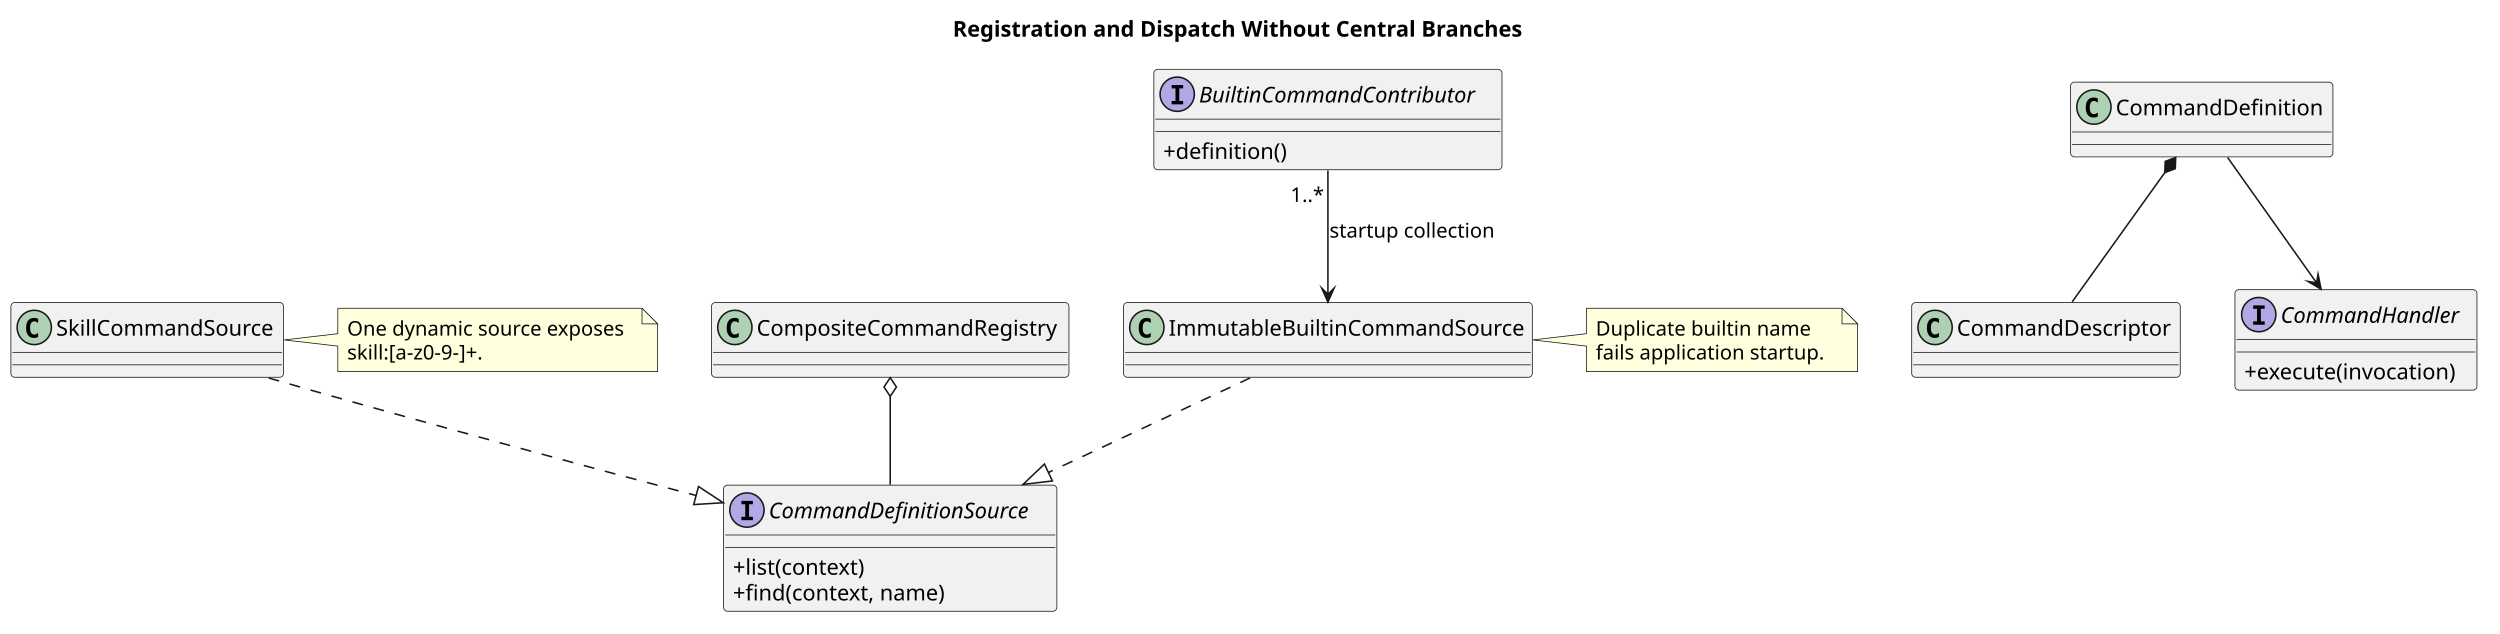
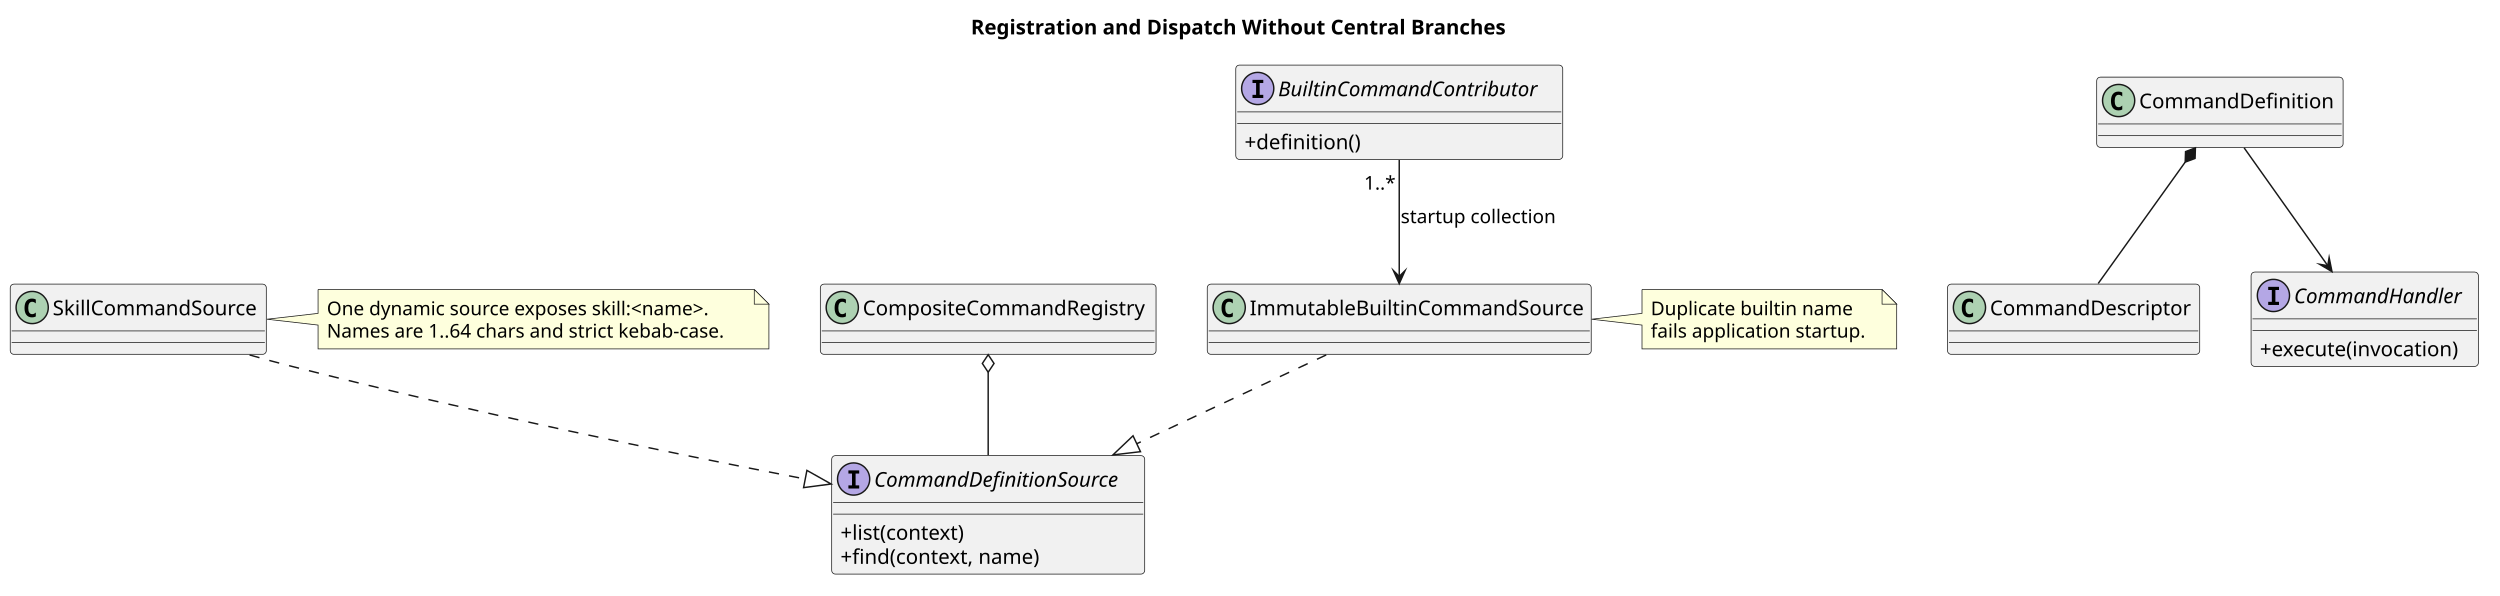
- <svg xmlns="http://www.w3.org/2000/svg" contentStyleType="text/css" data-diagram-type="CLASS" height="407px" preserveAspectRatio="none" style="width:1605px;height:407px;background:#FFFFFF;" version="1.1" viewBox="0 0 1605 407" width="1605px" zoomAndPan="magnify">
+ <svg xmlns="http://www.w3.org/2000/svg" contentStyleType="text/css" data-diagram-type="CLASS" height="407px" preserveAspectRatio="none" style="width:1709px;height:407px;background:#FFFFFF;" version="1.1" viewBox="0 0 1709 407" width="1709px" zoomAndPan="magnify">
  <defs />
  <g>
    <g class="title" data-source-line="35">
-       <text fill="#000000" font-family="sans-serif" font-size="14" font-weight="700" lengthAdjust="spacing" textLength="374.815" x="611.698" y="23.535">Registration and Dispatch Without Central Branches</text>
+       <text fill="#000000" font-family="sans-serif" font-size="14" font-weight="700" lengthAdjust="spacing" textLength="374.815" x="663.698" y="23.535">Registration and Dispatch Without Central Branches</text>
    </g>
    <g class="entity" data-qualified-name="CommandDefinitionSource" data-source-line="44" id="ent0001">
-       <rect fill="#F1F1F1" height="80.977" rx="2.5" ry="2.5" style="stroke:#181818;stroke-width:0.5;" width="213.973" x="464.54" y="311.458" />
-       <ellipse cx="479.54" cy="327.458" fill="#B4A7E5" rx="11" ry="11" style="stroke:#181818;stroke-width:1;" />
-       <path d="M475.968,323.723 L475.968,321.565 L483.347,321.565 L483.347,323.723 L480.882,323.723 L480.882,331.8 L483.347,331.8 L483.347,333.958 L475.968,333.958 L475.968,331.8 L478.433,331.8 L478.433,323.723 Z " fill="#000000" />
-       <text fill="#000000" font-family="sans-serif" font-size="14" font-style="italic" lengthAdjust="spacing" textLength="181.973" x="493.54" y="332.749">CommandDefinitionSource</text>
-       <line style="stroke:#181818;stroke-width:0.5;" x1="465.54" x2="677.513" y1="343.458" y2="343.458" />
-       <line style="stroke:#181818;stroke-width:0.5;" x1="465.54" x2="677.513" y1="351.458" y2="351.458" />
-       <text fill="#000000" font-family="sans-serif" font-size="14" lengthAdjust="spacing" textLength="92.019" x="470.54" y="368.993">+list(context)</text>
-       <text fill="#000000" font-family="sans-serif" font-size="14" lengthAdjust="spacing" textLength="144.395" x="470.54" y="385.482">+find(context, name)</text>
+       <rect fill="#F1F1F1" height="80.977" rx="2.5" ry="2.5" style="stroke:#181818;stroke-width:0.5;" width="213.973" x="568.54" y="311.458" />
+       <ellipse cx="583.54" cy="327.458" fill="#B4A7E5" rx="11" ry="11" style="stroke:#181818;stroke-width:1;" />
+       <path d="M579.968,323.723 L579.968,321.565 L587.347,321.565 L587.347,323.723 L584.882,323.723 L584.882,331.8 L587.347,331.8 L587.347,333.958 L579.968,333.958 L579.968,331.8 L582.433,331.8 L582.433,323.723 Z " fill="#000000" />
+       <text fill="#000000" font-family="sans-serif" font-size="14" font-style="italic" lengthAdjust="spacing" textLength="181.973" x="597.54" y="332.749">CommandDefinitionSource</text>
+       <line style="stroke:#181818;stroke-width:0.5;" x1="569.54" x2="781.513" y1="343.458" y2="343.458" />
+       <line style="stroke:#181818;stroke-width:0.5;" x1="569.54" x2="781.513" y1="351.458" y2="351.458" />
+       <text fill="#000000" font-family="sans-serif" font-size="14" lengthAdjust="spacing" textLength="92.019" x="574.54" y="368.993">+list(context)</text>
+       <text fill="#000000" font-family="sans-serif" font-size="14" lengthAdjust="spacing" textLength="144.395" x="574.54" y="385.482">+find(context, name)</text>
    </g>
    <g class="entity" data-qualified-name="BuiltinCommandContributor" data-source-line="48" id="ent0002">
-       <rect fill="#F1F1F1" height="64.488" rx="2.5" ry="2.5" style="stroke:#181818;stroke-width:0.5;" width="223.516" x="740.77" y="44.488" />
-       <ellipse cx="755.77" cy="60.488" fill="#B4A7E5" rx="11" ry="11" style="stroke:#181818;stroke-width:1;" />
-       <path d="M752.198,56.753 L752.198,54.595 L759.577,54.595 L759.577,56.753 L757.112,56.753 L757.112,64.83 L759.577,64.83 L759.577,66.988 L752.198,66.988 L752.198,64.83 L754.663,64.83 L754.663,56.753 Z " fill="#000000" />
-       <text fill="#000000" font-family="sans-serif" font-size="14" font-style="italic" lengthAdjust="spacing" textLength="191.516" x="769.77" y="65.779">BuiltinCommandContributor</text>
-       <line style="stroke:#181818;stroke-width:0.5;" x1="741.77" x2="963.286" y1="76.488" y2="76.488" />
-       <line style="stroke:#181818;stroke-width:0.5;" x1="741.77" x2="963.286" y1="84.488" y2="84.488" />
-       <text fill="#000000" font-family="sans-serif" font-size="14" lengthAdjust="spacing" textLength="85.347" x="746.77" y="102.023">+definition()</text>
+       <rect fill="#F1F1F1" height="64.488" rx="2.5" ry="2.5" style="stroke:#181818;stroke-width:0.5;" width="223.516" x="844.77" y="44.488" />
+       <ellipse cx="859.77" cy="60.488" fill="#B4A7E5" rx="11" ry="11" style="stroke:#181818;stroke-width:1;" />
+       <path d="M856.198,56.753 L856.198,54.595 L863.577,54.595 L863.577,56.753 L861.112,56.753 L861.112,64.83 L863.577,64.83 L863.577,66.988 L856.198,66.988 L856.198,64.83 L858.663,64.83 L858.663,56.753 Z " fill="#000000" />
+       <text fill="#000000" font-family="sans-serif" font-size="14" font-style="italic" lengthAdjust="spacing" textLength="191.516" x="873.77" y="65.779">BuiltinCommandContributor</text>
+       <line style="stroke:#181818;stroke-width:0.5;" x1="845.77" x2="1067.286" y1="76.488" y2="76.488" />
+       <line style="stroke:#181818;stroke-width:0.5;" x1="845.77" x2="1067.286" y1="84.488" y2="84.488" />
+       <text fill="#000000" font-family="sans-serif" font-size="14" lengthAdjust="spacing" textLength="85.347" x="850.77" y="102.023">+definition()</text>
    </g>
    <g class="entity" data-qualified-name="ImmutableBuiltinCommandSource" data-source-line="51" id="ent0003">
-       <rect fill="#F1F1F1" height="48" rx="2.5" ry="2.5" style="stroke:#181818;stroke-width:0.5;" width="262.481" x="721.28" y="194.218" />
-       <ellipse cx="736.28" cy="210.218" fill="#ADD1B2" rx="11" ry="11" style="stroke:#181818;stroke-width:1;" />
-       <path d="M738.753,216.361 Q738.172,216.66 737.533,216.81 Q736.894,216.959 736.188,216.959 Q733.681,216.959 732.361,215.307 Q731.042,213.655 731.042,210.534 Q731.042,207.405 732.361,205.753 Q733.681,204.101 736.188,204.101 Q736.894,204.101 737.541,204.25 Q738.189,204.4 738.753,204.699 L738.753,207.421 Q738.122,206.84 737.529,206.571 Q736.935,206.301 736.304,206.301 Q734.96,206.301 734.275,207.368 Q733.59,208.434 733.59,210.534 Q733.59,212.626 734.275,213.693 Q734.96,214.759 736.304,214.759 Q736.935,214.759 737.529,214.489 Q738.122,214.22 738.753,213.639 Z " fill="#000000" />
-       <text fill="#000000" font-family="sans-serif" font-size="14" lengthAdjust="spacing" textLength="230.481" x="750.28" y="215.509">ImmutableBuiltinCommandSource</text>
-       <line style="stroke:#181818;stroke-width:0.5;" x1="722.28" x2="982.76" y1="226.218" y2="226.218" />
-       <line style="stroke:#181818;stroke-width:0.5;" x1="722.28" x2="982.76" y1="234.218" y2="234.218" />
+       <rect fill="#F1F1F1" height="48" rx="2.5" ry="2.5" style="stroke:#181818;stroke-width:0.5;" width="262.481" x="825.28" y="194.218" />
+       <ellipse cx="840.28" cy="210.218" fill="#ADD1B2" rx="11" ry="11" style="stroke:#181818;stroke-width:1;" />
+       <path d="M842.753,216.361 Q842.172,216.66 841.533,216.81 Q840.894,216.959 840.188,216.959 Q837.681,216.959 836.361,215.307 Q835.042,213.655 835.042,210.534 Q835.042,207.405 836.361,205.753 Q837.681,204.101 840.188,204.101 Q840.894,204.101 841.541,204.25 Q842.189,204.4 842.753,204.699 L842.753,207.421 Q842.122,206.84 841.529,206.571 Q840.935,206.301 840.304,206.301 Q838.96,206.301 838.275,207.368 Q837.59,208.434 837.59,210.534 Q837.59,212.626 838.275,213.693 Q838.96,214.759 840.304,214.759 Q840.935,214.759 841.529,214.489 Q842.122,214.22 842.753,213.639 Z " fill="#000000" />
+       <text fill="#000000" font-family="sans-serif" font-size="14" lengthAdjust="spacing" textLength="230.481" x="854.28" y="215.509">ImmutableBuiltinCommandSource</text>
+       <line style="stroke:#181818;stroke-width:0.5;" x1="826.28" x2="1086.761" y1="226.218" y2="226.218" />
+       <line style="stroke:#181818;stroke-width:0.5;" x1="826.28" x2="1086.761" y1="234.218" y2="234.218" />
    </g>
    <g class="entity" data-qualified-name="SkillCommandSource" data-source-line="52" id="ent0004">
      <rect fill="#F1F1F1" height="48" rx="2.5" ry="2.5" style="stroke:#181818;stroke-width:0.5;" width="175.049" x="7" y="194.218" />
      <ellipse cx="22" cy="210.218" fill="#ADD1B2" rx="11" ry="11" style="stroke:#181818;stroke-width:1;" />
      <path d="M24.473,216.361 Q23.892,216.66 23.253,216.81 Q22.614,216.959 21.908,216.959 Q19.401,216.959 18.081,215.307 Q16.762,213.655 16.762,210.534 Q16.762,207.405 18.081,205.753 Q19.401,204.101 21.908,204.101 Q22.614,204.101 23.261,204.25 Q23.909,204.4 24.473,204.699 L24.473,207.421 Q23.842,206.84 23.249,206.571 Q22.655,206.301 22.024,206.301 Q20.68,206.301 19.995,207.368 Q19.31,208.434 19.31,210.534 Q19.31,212.626 19.995,213.693 Q20.68,214.759 22.024,214.759 Q22.655,214.759 23.249,214.489 Q23.842,214.22 24.473,213.639 Z " fill="#000000" />
      <text fill="#000000" font-family="sans-serif" font-size="14" lengthAdjust="spacing" textLength="143.049" x="36" y="215.509">SkillCommandSource</text>
      <line style="stroke:#181818;stroke-width:0.5;" x1="8" x2="181.049" y1="226.218" y2="226.218" />
      <line style="stroke:#181818;stroke-width:0.5;" x1="8" x2="181.049" y1="234.218" y2="234.218" />
    </g>
    <g class="entity" data-qualified-name="CompositeCommandRegistry" data-source-line="53" id="ent0005">
-       <rect fill="#F1F1F1" height="48" rx="2.5" ry="2.5" style="stroke:#181818;stroke-width:0.5;" width="229.49" x="456.78" y="194.218" />
-       <ellipse cx="471.78" cy="210.218" fill="#ADD1B2" rx="11" ry="11" style="stroke:#181818;stroke-width:1;" />
-       <path d="M474.253,216.361 Q473.672,216.66 473.033,216.81 Q472.394,216.959 471.688,216.959 Q469.181,216.959 467.861,215.307 Q466.542,213.655 466.542,210.534 Q466.542,207.405 467.861,205.753 Q469.181,204.101 471.688,204.101 Q472.394,204.101 473.041,204.25 Q473.689,204.4 474.253,204.699 L474.253,207.421 Q473.622,206.84 473.029,206.571 Q472.435,206.301 471.804,206.301 Q470.46,206.301 469.775,207.368 Q469.09,208.434 469.09,210.534 Q469.09,212.626 469.775,213.693 Q470.46,214.759 471.804,214.759 Q472.435,214.759 473.029,214.489 Q473.622,214.22 474.253,213.639 Z " fill="#000000" />
-       <text fill="#000000" font-family="sans-serif" font-size="14" lengthAdjust="spacing" textLength="197.49" x="485.78" y="215.509">CompositeCommandRegistry</text>
-       <line style="stroke:#181818;stroke-width:0.5;" x1="457.78" x2="685.27" y1="226.218" y2="226.218" />
-       <line style="stroke:#181818;stroke-width:0.5;" x1="457.78" x2="685.27" y1="234.218" y2="234.218" />
+       <rect fill="#F1F1F1" height="48" rx="2.5" ry="2.5" style="stroke:#181818;stroke-width:0.5;" width="229.49" x="560.78" y="194.218" />
+       <ellipse cx="575.78" cy="210.218" fill="#ADD1B2" rx="11" ry="11" style="stroke:#181818;stroke-width:1;" />
+       <path d="M578.253,216.361 Q577.672,216.66 577.033,216.81 Q576.394,216.959 575.688,216.959 Q573.181,216.959 571.861,215.307 Q570.542,213.655 570.542,210.534 Q570.542,207.405 571.861,205.753 Q573.181,204.101 575.688,204.101 Q576.394,204.101 577.041,204.25 Q577.689,204.4 578.253,204.699 L578.253,207.421 Q577.622,206.84 577.029,206.571 Q576.435,206.301 575.804,206.301 Q574.46,206.301 573.775,207.368 Q573.09,208.434 573.09,210.534 Q573.09,212.626 573.775,213.693 Q574.46,214.759 575.804,214.759 Q576.435,214.759 577.029,214.489 Q577.622,214.22 578.253,213.639 Z " fill="#000000" />
+       <text fill="#000000" font-family="sans-serif" font-size="14" lengthAdjust="spacing" textLength="197.49" x="589.78" y="215.509">CompositeCommandRegistry</text>
+       <line style="stroke:#181818;stroke-width:0.5;" x1="561.78" x2="789.27" y1="226.218" y2="226.218" />
+       <line style="stroke:#181818;stroke-width:0.5;" x1="561.78" x2="789.27" y1="234.218" y2="234.218" />
    </g>
    <g class="entity" data-qualified-name="CommandDefinition" data-source-line="54" id="ent0006">
-       <rect fill="#F1F1F1" height="48" rx="2.5" ry="2.5" style="stroke:#181818;stroke-width:0.5;" width="168.445" x="1329.3" y="52.728" />
-       <ellipse cx="1344.3" cy="68.728" fill="#ADD1B2" rx="11" ry="11" style="stroke:#181818;stroke-width:1;" />
-       <path d="M1346.773,74.871 Q1346.192,75.17 1345.553,75.32 Q1344.914,75.469 1344.208,75.469 Q1341.701,75.469 1340.381,73.817 Q1339.062,72.165 1339.062,69.044 Q1339.062,65.915 1340.381,64.263 Q1341.701,62.611 1344.208,62.611 Q1344.914,62.611 1345.561,62.761 Q1346.209,62.91 1346.773,63.209 L1346.773,65.931 Q1346.142,65.35 1345.549,65.081 Q1344.955,64.811 1344.324,64.811 Q1342.98,64.811 1342.295,65.877 Q1341.61,66.944 1341.61,69.044 Q1341.61,71.136 1342.295,72.203 Q1342.98,73.269 1344.324,73.269 Q1344.955,73.269 1345.549,72.999 Q1346.142,72.73 1346.773,72.149 Z " fill="#000000" />
-       <text fill="#000000" font-family="sans-serif" font-size="14" lengthAdjust="spacing" textLength="136.445" x="1358.3" y="74.019">CommandDefinition</text>
-       <line style="stroke:#181818;stroke-width:0.5;" x1="1330.3" x2="1496.745" y1="84.728" y2="84.728" />
-       <line style="stroke:#181818;stroke-width:0.5;" x1="1330.3" x2="1496.745" y1="92.728" y2="92.728" />
+       <rect fill="#F1F1F1" height="48" rx="2.5" ry="2.5" style="stroke:#181818;stroke-width:0.5;" width="168.445" x="1433.3" y="52.728" />
+       <ellipse cx="1448.3" cy="68.728" fill="#ADD1B2" rx="11" ry="11" style="stroke:#181818;stroke-width:1;" />
+       <path d="M1450.773,74.871 Q1450.192,75.17 1449.553,75.32 Q1448.914,75.469 1448.208,75.469 Q1445.701,75.469 1444.381,73.817 Q1443.062,72.165 1443.062,69.044 Q1443.062,65.915 1444.381,64.263 Q1445.701,62.611 1448.208,62.611 Q1448.914,62.611 1449.561,62.761 Q1450.209,62.91 1450.773,63.209 L1450.773,65.931 Q1450.142,65.35 1449.549,65.081 Q1448.955,64.811 1448.324,64.811 Q1446.98,64.811 1446.295,65.877 Q1445.61,66.944 1445.61,69.044 Q1445.61,71.136 1446.295,72.203 Q1446.98,73.269 1448.324,73.269 Q1448.955,73.269 1449.549,72.999 Q1450.142,72.73 1450.773,72.149 Z " fill="#000000" />
+       <text fill="#000000" font-family="sans-serif" font-size="14" lengthAdjust="spacing" textLength="136.445" x="1462.3" y="74.019">CommandDefinition</text>
+       <line style="stroke:#181818;stroke-width:0.5;" x1="1434.3" x2="1600.745" y1="84.728" y2="84.728" />
+       <line style="stroke:#181818;stroke-width:0.5;" x1="1434.3" x2="1600.745" y1="92.728" y2="92.728" />
    </g>
    <g class="entity" data-qualified-name="CommandDescriptor" data-source-line="55" id="ent0007">
-       <rect fill="#F1F1F1" height="48" rx="2.5" ry="2.5" style="stroke:#181818;stroke-width:0.5;" width="172.403" x="1227.32" y="194.218" />
-       <ellipse cx="1242.32" cy="210.218" fill="#ADD1B2" rx="11" ry="11" style="stroke:#181818;stroke-width:1;" />
-       <path d="M1244.793,216.361 Q1244.212,216.66 1243.573,216.81 Q1242.934,216.959 1242.228,216.959 Q1239.721,216.959 1238.401,215.307 Q1237.082,213.655 1237.082,210.534 Q1237.082,207.405 1238.401,205.753 Q1239.721,204.101 1242.228,204.101 Q1242.934,204.101 1243.581,204.25 Q1244.229,204.4 1244.793,204.699 L1244.793,207.421 Q1244.162,206.84 1243.569,206.571 Q1242.975,206.301 1242.344,206.301 Q1241,206.301 1240.315,207.368 Q1239.63,208.434 1239.63,210.534 Q1239.63,212.626 1240.315,213.693 Q1241,214.759 1242.344,214.759 Q1242.975,214.759 1243.569,214.489 Q1244.162,214.22 1244.793,213.639 Z " fill="#000000" />
-       <text fill="#000000" font-family="sans-serif" font-size="14" lengthAdjust="spacing" textLength="140.403" x="1256.32" y="215.509">CommandDescriptor</text>
-       <line style="stroke:#181818;stroke-width:0.5;" x1="1228.32" x2="1398.723" y1="226.218" y2="226.218" />
-       <line style="stroke:#181818;stroke-width:0.5;" x1="1228.32" x2="1398.723" y1="234.218" y2="234.218" />
+       <rect fill="#F1F1F1" height="48" rx="2.5" ry="2.5" style="stroke:#181818;stroke-width:0.5;" width="172.403" x="1331.32" y="194.218" />
+       <ellipse cx="1346.32" cy="210.218" fill="#ADD1B2" rx="11" ry="11" style="stroke:#181818;stroke-width:1;" />
+       <path d="M1348.793,216.361 Q1348.212,216.66 1347.573,216.81 Q1346.934,216.959 1346.228,216.959 Q1343.721,216.959 1342.401,215.307 Q1341.082,213.655 1341.082,210.534 Q1341.082,207.405 1342.401,205.753 Q1343.721,204.101 1346.228,204.101 Q1346.934,204.101 1347.581,204.25 Q1348.229,204.4 1348.793,204.699 L1348.793,207.421 Q1348.162,206.84 1347.569,206.571 Q1346.975,206.301 1346.344,206.301 Q1345,206.301 1344.315,207.368 Q1343.63,208.434 1343.63,210.534 Q1343.63,212.626 1344.315,213.693 Q1345,214.759 1346.344,214.759 Q1346.975,214.759 1347.569,214.489 Q1348.162,214.22 1348.793,213.639 Z " fill="#000000" />
+       <text fill="#000000" font-family="sans-serif" font-size="14" lengthAdjust="spacing" textLength="140.403" x="1360.32" y="215.509">CommandDescriptor</text>
+       <line style="stroke:#181818;stroke-width:0.5;" x1="1332.32" x2="1502.723" y1="226.218" y2="226.218" />
+       <line style="stroke:#181818;stroke-width:0.5;" x1="1332.32" x2="1502.723" y1="234.218" y2="234.218" />
    </g>
    <g class="entity" data-qualified-name="CommandHandler" data-source-line="56" id="ent0008">
-       <rect fill="#F1F1F1" height="64.488" rx="2.5" ry="2.5" style="stroke:#181818;stroke-width:0.5;" width="155.37" x="1434.84" y="185.978" />
-       <ellipse cx="1450.118" cy="201.978" fill="#B4A7E5" rx="11" ry="11" style="stroke:#181818;stroke-width:1;" />
-       <path d="M1446.545,198.243 L1446.545,196.085 L1453.925,196.085 L1453.925,198.243 L1451.459,198.243 L1451.459,206.32 L1453.925,206.32 L1453.925,208.478 L1446.545,208.478 L1446.545,206.32 L1449.011,206.32 L1449.011,198.243 Z " fill="#000000" />
-       <text fill="#000000" font-family="sans-serif" font-size="14" font-style="italic" lengthAdjust="spacing" textLength="122.753" x="1464.179" y="207.269">CommandHandler</text>
-       <line style="stroke:#181818;stroke-width:0.5;" x1="1435.84" x2="1589.21" y1="217.978" y2="217.978" />
-       <line style="stroke:#181818;stroke-width:0.5;" x1="1435.84" x2="1589.21" y1="225.978" y2="225.978" />
-       <text fill="#000000" font-family="sans-serif" font-size="14" lengthAdjust="spacing" textLength="143.37" x="1440.84" y="243.513">+execute(invocation)</text>
+       <rect fill="#F1F1F1" height="64.488" rx="2.5" ry="2.5" style="stroke:#181818;stroke-width:0.5;" width="155.37" x="1538.84" y="185.978" />
+       <ellipse cx="1554.118" cy="201.978" fill="#B4A7E5" rx="11" ry="11" style="stroke:#181818;stroke-width:1;" />
+       <path d="M1550.545,198.243 L1550.545,196.085 L1557.925,196.085 L1557.925,198.243 L1555.459,198.243 L1555.459,206.32 L1557.925,206.32 L1557.925,208.478 L1550.545,208.478 L1550.545,206.32 L1553.011,206.32 L1553.011,198.243 Z " fill="#000000" />
+       <text fill="#000000" font-family="sans-serif" font-size="14" font-style="italic" lengthAdjust="spacing" textLength="122.753" x="1568.179" y="207.269">CommandHandler</text>
+       <line style="stroke:#181818;stroke-width:0.5;" x1="1539.84" x2="1693.21" y1="217.978" y2="217.978" />
+       <line style="stroke:#181818;stroke-width:0.5;" x1="1539.84" x2="1693.21" y1="225.978" y2="225.978" />
+       <text fill="#000000" font-family="sans-serif" font-size="14" lengthAdjust="spacing" textLength="143.37" x="1544.84" y="243.513">+execute(invocation)</text>
    </g>
    <g class="entity" data-qualified-name="GMN15" data-source-line="68" id="ent0016">
-       <path d="M1018.47,197.908 L1018.47,214.218 L983.97,218.218 L1018.47,222.218 L1018.47,238.529 A0,0 0 0 0 1018.47,238.529 L1192.582,238.529 A0,0 0 0 0 1192.582,238.529 L1192.582,207.908 L1182.582,197.908 L1018.47,197.908 A0,0 0 0 0 1018.47,197.908" fill="#FEFFDD" style="stroke:#181818;stroke-width:0.5;" />
-       <path d="M1182.582,197.908 L1182.582,207.908 L1192.582,207.908 L1182.582,197.908" fill="#FEFFDD" style="stroke:#181818;stroke-width:0.5;" />
-       <text fill="#000000" font-family="sans-serif" font-size="13" lengthAdjust="spacing" textLength="142.752" x="1024.47" y="215.477">Duplicate builtin name</text>
-       <text fill="#000000" font-family="sans-serif" font-size="13" lengthAdjust="spacing" textLength="153.112" x="1024.47" y="230.787">fails application startup.</text>
+       <path d="M1122.47,197.908 L1122.47,214.218 L1087.97,218.218 L1122.47,222.218 L1122.47,238.529 A0,0 0 0 0 1122.47,238.529 L1296.582,238.529 A0,0 0 0 0 1296.582,238.529 L1296.582,207.908 L1286.582,197.908 L1122.47,197.908 A0,0 0 0 0 1122.47,197.908" fill="#FEFFDD" style="stroke:#181818;stroke-width:0.5;" />
+       <path d="M1286.582,197.908 L1286.582,207.908 L1296.582,207.908 L1286.582,197.908" fill="#FEFFDD" style="stroke:#181818;stroke-width:0.5;" />
+       <text fill="#000000" font-family="sans-serif" font-size="13" lengthAdjust="spacing" textLength="142.752" x="1128.47" y="215.477">Duplicate builtin name</text>
+       <text fill="#000000" font-family="sans-serif" font-size="13" lengthAdjust="spacing" textLength="153.112" x="1128.47" y="230.787">fails application startup.</text>
    </g>
    <g class="entity" data-qualified-name="GMN18" data-source-line="73" id="ent0019">
-       <path d="M216.87,197.908 L216.87,214.218 L182.42,218.218 L216.87,222.218 L216.87,238.529 A0,0 0 0 0 216.87,238.529 L422.174,238.529 A0,0 0 0 0 422.174,238.529 L422.174,207.908 L412.174,197.908 L216.87,197.908 A0,0 0 0 0 216.87,197.908" fill="#FEFFDD" style="stroke:#181818;stroke-width:0.5;" />
-       <path d="M412.174,197.908 L412.174,207.908 L422.174,207.908 L412.174,197.908" fill="#FEFFDD" style="stroke:#181818;stroke-width:0.5;" />
-       <text fill="#000000" font-family="sans-serif" font-size="13" lengthAdjust="spacing" textLength="184.304" x="222.87" y="215.477">One dynamic source exposes</text>
-       <text fill="#000000" font-family="sans-serif" font-size="13" lengthAdjust="spacing" textLength="106.152" x="222.87" y="230.787">skill:[a-z0-9-]+.</text>
+       <path d="M217.43,197.908 L217.43,214.218 L182.44,218.218 L217.43,222.218 L217.43,238.529 A0,0 0 0 0 217.43,238.529 L525.623,238.529 A0,0 0 0 0 525.623,238.529 L525.623,207.908 L515.623,197.908 L217.43,197.908 A0,0 0 0 0 217.43,197.908" fill="#FEFFDD" style="stroke:#181818;stroke-width:0.5;" />
+       <path d="M515.623,197.908 L515.623,207.908 L525.623,207.908 L515.623,197.908" fill="#FEFFDD" style="stroke:#181818;stroke-width:0.5;" />
+       <text fill="#000000" font-family="sans-serif" font-size="13" lengthAdjust="spacing" textLength="277.437" x="223.43" y="215.477">One dynamic source exposes skill:&lt;name&gt;.</text>
+       <text fill="#000000" font-family="sans-serif" font-size="13" lengthAdjust="spacing" textLength="287.193" x="223.43" y="230.787">Names are 1..64 chars and strict kebab-case.</text>
    </g>
    <g class="link" data-entity-1="ent0002" data-entity-2="ent0003" data-link-type="dependency" data-source-line="60" id="lnk9">
-       <path codeLine="60" d="M852.52,109.378 C852.52,135.098 852.52,165.798 852.52,188.948" fill="none" id="BuiltinCommandContributor-to-ImmutableBuiltinCommandSource" style="stroke:#181818;stroke-width:1;" />
-       <polygon fill="#181818" points="852.52,193.948,856.52,184.948,852.52,188.948,848.52,184.948,852.52,193.948" style="stroke:#181818;stroke-width:1;stroke-linejoin:miter;stroke-miterlimit:10;" />
-       <text fill="#000000" font-family="sans-serif" font-size="13" lengthAdjust="spacing" textLength="109.948" x="853.52" y="152.547">startup collection</text>
-       <text fill="#000000" font-family="sans-serif" font-size="13" lengthAdjust="spacing" textLength="22.712" x="828.49" y="129.629">1..*</text>
+       <path codeLine="60" d="M956.52,109.378 C956.52,135.098 956.52,165.798 956.52,188.948" fill="none" id="BuiltinCommandContributor-to-ImmutableBuiltinCommandSource" style="stroke:#181818;stroke-width:1;" />
+       <polygon fill="#181818" points="956.52,193.948,960.52,184.948,956.52,188.948,952.52,184.948,956.52,193.948" style="stroke:#181818;stroke-width:1;stroke-linejoin:miter;stroke-miterlimit:10;" />
+       <text fill="#000000" font-family="sans-serif" font-size="13" lengthAdjust="spacing" textLength="109.948" x="957.52" y="152.547">startup collection</text>
+       <text fill="#000000" font-family="sans-serif" font-size="13" lengthAdjust="spacing" textLength="22.712" x="932.49" y="129.629">1..*</text>
    </g>
    <g class="link" data-entity-1="ent0003" data-entity-2="ent0001" data-link-type="extension" data-source-line="61" id="lnk10">
-       <path codeLine="61" d="M802.61,242.618 C762.24,261.548 720.768,280.988 673.088,303.339" fill="none" id="ImmutableBuiltinCommandSource-to-CommandDefinitionSource" style="stroke:#181818;stroke-width:1;stroke-dasharray:7,7;" />
-       <polygon fill="none" points="656.79,310.978,675.635,308.771,670.542,297.906,656.79,310.978" style="stroke:#181818;stroke-width:1;stroke-linejoin:miter;stroke-miterlimit:10;" />
+       <path codeLine="61" d="M906.61,242.618 C866.24,261.548 824.768,280.988 777.088,303.339" fill="none" id="ImmutableBuiltinCommandSource-to-CommandDefinitionSource" style="stroke:#181818;stroke-width:1;stroke-dasharray:7,7;" />
+       <polygon fill="none" points="760.79,310.978,779.635,308.771,774.542,297.906,760.79,310.978" style="stroke:#181818;stroke-width:1;stroke-linejoin:miter;stroke-miterlimit:10;" />
    </g>
    <g class="link" data-entity-1="ent0004" data-entity-2="ent0001" data-link-type="extension" data-source-line="62" id="lnk11">
-       <path codeLine="62" d="M172.44,242.638 C181.56,245.308 190.74,247.968 199.52,250.458 C288.5,275.708 372.463,298.38 446.893,318.14" fill="none" id="SkillCommandSource-to-CommandDefinitionSource" style="stroke:#181818;stroke-width:1;stroke-dasharray:7,7;" />
-       <polygon fill="none" points="464.29,322.758,448.432,312.34,445.353,323.939,464.29,322.758" style="stroke:#181818;stroke-width:1;stroke-linejoin:miter;stroke-miterlimit:10;" />
+       <path codeLine="62" d="M170.6,242.648 C180.3,245.398 190.12,248.078 199.52,250.458 C325.18,282.368 453.617,308.721 550.467,327.451" fill="none" id="SkillCommandSource-to-CommandDefinitionSource" style="stroke:#181818;stroke-width:1;stroke-dasharray:7,7;" />
+       <polygon fill="none" points="568.14,330.868,551.607,321.56,549.328,333.341,568.14,330.868" style="stroke:#181818;stroke-width:1;stroke-linejoin:miter;stroke-miterlimit:10;" />
    </g>
    <g class="link" data-entity-1="ent0005" data-entity-2="ent0001" data-link-type="aggregation" data-source-line="63" id="lnk12">
-       <path codeLine="63" d="M571.52,254.468 C571.52,273.448 571.52,288.708 571.52,311.148" fill="none" id="CompositeCommandRegistry-backto-CommandDefinitionSource" style="stroke:#181818;stroke-width:1;" />
-       <polygon fill="none" points="571.52,242.468,567.52,248.468,571.52,254.468,575.52,248.468,571.52,242.468" style="stroke:#181818;stroke-width:1;stroke-linejoin:miter;stroke-miterlimit:10;" />
+       <path codeLine="63" d="M675.52,254.468 C675.52,273.448 675.52,288.708 675.52,311.148" fill="none" id="CompositeCommandRegistry-backto-CommandDefinitionSource" style="stroke:#181818;stroke-width:1;" />
+       <polygon fill="none" points="675.52,242.468,671.52,248.468,675.52,254.468,679.52,248.468,675.52,242.468" style="stroke:#181818;stroke-width:1;stroke-linejoin:miter;stroke-miterlimit:10;" />
    </g>
    <g class="link" data-entity-1="ent0006" data-entity-2="ent0007" data-link-type="composition" data-source-line="64" id="lnk13">
-       <path codeLine="64" d="M1389.798,110.831 C1371.338,136.581 1348.8,168.018 1330.32,193.798" fill="none" id="CommandDefinition-backto-CommandDescriptor" style="stroke:#181818;stroke-width:1;" />
-       <polygon fill="#181818" points="1396.79,101.078,1390.043,103.624,1389.798,110.831,1396.545,108.285,1396.79,101.078" style="stroke:#181818;stroke-width:1;stroke-linejoin:miter;stroke-miterlimit:10;" />
+       <path codeLine="64" d="M1493.798,110.831 C1475.338,136.581 1452.8,168.018 1434.32,193.798" fill="none" id="CommandDefinition-backto-CommandDescriptor" style="stroke:#181818;stroke-width:1;" />
+       <polygon fill="#181818" points="1500.79,101.078,1494.043,103.624,1493.798,110.831,1500.545,108.285,1500.79,101.078" style="stroke:#181818;stroke-width:1;stroke-linejoin:miter;stroke-miterlimit:10;" />
    </g>
    <g class="link" data-entity-1="ent0006" data-entity-2="ent0008" data-link-type="dependency" data-source-line="65" id="lnk14">
-       <path codeLine="65" d="M1430.09,101.078 C1446.55,124.268 1469.006,155.901 1487.246,181.601" fill="none" id="CommandDefinition-to-CommandHandler" style="stroke:#181818;stroke-width:1;" />
-       <polygon fill="#181818" points="1490.14,185.678,1488.193,176.024,1487.246,181.601,1481.669,180.654,1490.14,185.678" style="stroke:#181818;stroke-width:1;stroke-linejoin:miter;stroke-miterlimit:10;" />
+       <path codeLine="65" d="M1534.09,101.078 C1550.55,124.268 1573.006,155.901 1591.246,181.601" fill="none" id="CommandDefinition-to-CommandHandler" style="stroke:#181818;stroke-width:1;" />
+       <polygon fill="#181818" points="1594.14,185.678,1592.193,176.024,1591.246,181.601,1585.669,180.654,1594.14,185.678" style="stroke:#181818;stroke-width:1;stroke-linejoin:miter;stroke-miterlimit:10;" />
    </g>
  </g>
</svg>
